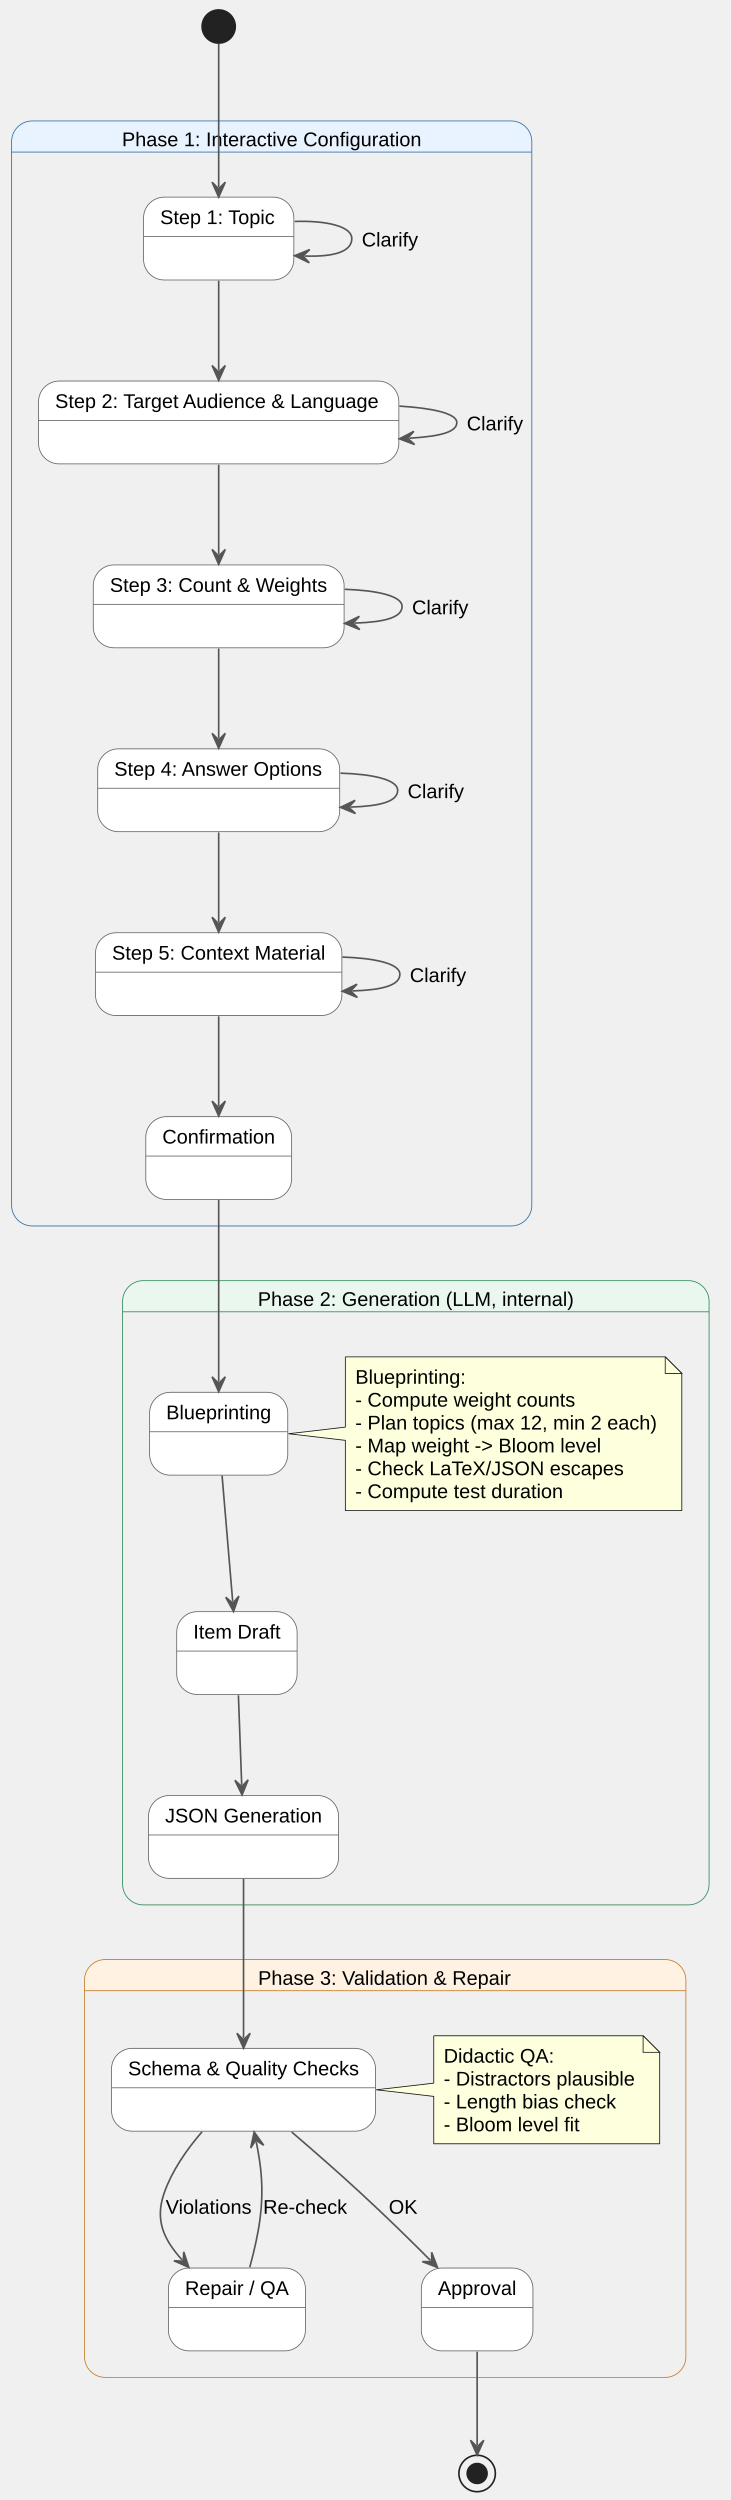
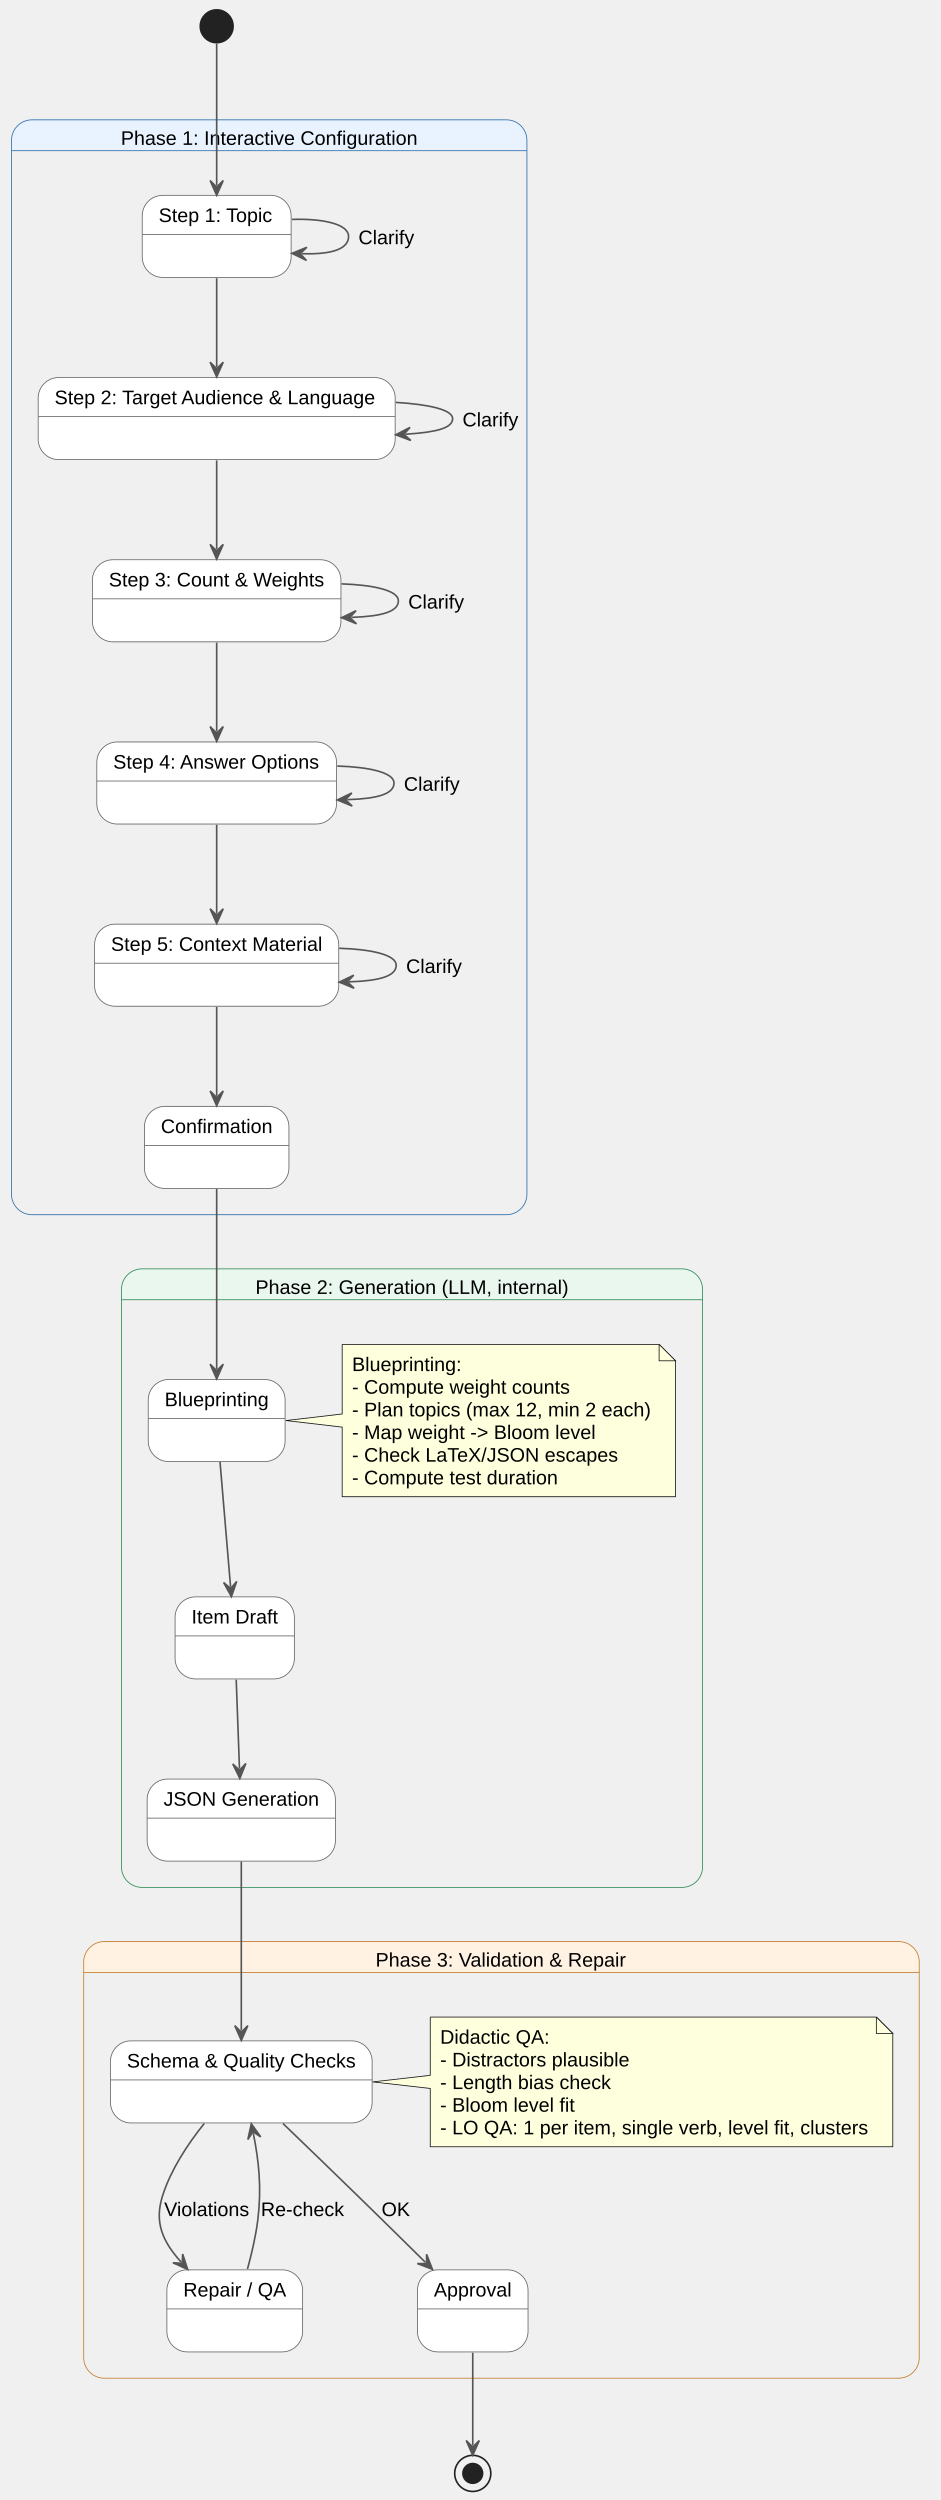
- <svg xmlns="http://www.w3.org/2000/svg" contentStyleType="text/css" data-diagram-type="STATE" height="1509px" preserveAspectRatio="none" style="width:441px;height:1509px;background:#FFFFFF;" version="1.1" viewBox="0 0 441 1509" width="441px" zoomAndPan="magnify">
+ <svg xmlns="http://www.w3.org/2000/svg" contentStyleType="text/css" data-diagram-type="STATE" height="1523px" preserveAspectRatio="none" style="width:573px;height:1523px;background:#FFFFFF;" version="1.1" viewBox="0 0 573 1523" width="573px" zoomAndPan="magnify">
  <defs />
  <g>
    <g class="cluster" data-entity="CFG" data-source-line="29" data-uid="ent0002" id="cluster_CFG">
      <path d="M19.5,73 L308.5,73 A12.5,12.5 0 0 1 321,85.5 L321,91.799 L7,91.799 L7,85.5 A12.5,12.5 0 0 1 19.5,73" fill="#E8F3FF" />
      <rect fill="none" height="667" rx="12.5" ry="12.5" style="stroke:#2F6FAB;stroke-width:0.5;" width="314" x="7" y="73" />
      <line style="stroke:#2F6FAB;stroke-width:0.5;" x1="7" x2="321" y1="91.799" y2="91.799" />
      <text fill="#000000" font-family="'Arial'" font-size="12" lengthAdjust="spacing" textLength="180.773" x="73.613" y="88.256">Phase 1: Interactive Configuration</text>
    </g>
    <g class="cluster" data-entity="GEN" data-source-line="50" data-uid="ent0009" id="cluster_GEN">
      <path d="M86.5,773 L415.5,773 A12.5,12.5 0 0 1 428,785.5 L428,791.799 L74,791.799 L74,785.5 A12.5,12.5 0 0 1 86.5,773" fill="#E9F7EF" />
-       <rect fill="none" height="376.79" rx="12.5" ry="12.5" style="stroke:#2E8B57;stroke-width:0.5;" width="354" x="74" y="773" />
+       <rect fill="none" height="376.8" rx="12.5" ry="12.5" style="stroke:#2E8B57;stroke-width:0.5;" width="354" x="74" y="773" />
      <line style="stroke:#2E8B57;stroke-width:0.5;" x1="74" x2="428" y1="791.799" y2="791.799" />
      <text fill="#000000" font-family="'Arial'" font-size="12" lengthAdjust="spacing" textLength="190.769" x="155.615" y="788.256">Phase 2: Generation (LLM, internal)</text>
    </g>
    <g class="cluster" data-entity="QA" data-source-line="67" data-uid="ent0013" id="cluster_QA">
-       <path d="M63.5,1182.79 L401.5,1182.79 A12.5,12.5 0 0 1 414,1195.29 L414,1201.589 L51,1201.589 L51,1195.29 A12.5,12.5 0 0 1 63.5,1182.79" fill="#FFF2E2" />
-       <rect fill="none" height="252.2" rx="12.5" ry="12.5" style="stroke:#C27C2C;stroke-width:0.5;" width="363" x="51" y="1182.79" />
-       <line style="stroke:#C27C2C;stroke-width:0.5;" x1="51" x2="414" y1="1201.589" y2="1201.589" />
-       <text fill="#000000" font-family="'Arial'" font-size="12" lengthAdjust="spacing" textLength="153.428" x="155.786" y="1198.046">Phase 3: Validation &amp; Repair</text>
+       <path d="M63.5,1182.8 L547.5,1182.8 A12.5,12.5 0 0 1 560,1195.3 L560,1201.599 L51,1201.599 L51,1195.3 A12.5,12.5 0 0 1 63.5,1182.8" fill="#FFF2E2" />
+       <rect fill="none" height="265.99" rx="12.5" ry="12.5" style="stroke:#C27C2C;stroke-width:0.5;" width="509" x="51" y="1182.8" />
+       <line style="stroke:#C27C2C;stroke-width:0.5;" x1="51" x2="560" y1="1201.599" y2="1201.599" />
+       <text fill="#000000" font-family="'Arial'" font-size="12" lengthAdjust="spacing" textLength="153.428" x="228.786" y="1198.056">Phase 3: Validation &amp; Repair</text>
    </g>
    <g id="CFG.C1">
      <rect fill="#FFFFFF" height="50" rx="12.5" ry="12.5" style="stroke:#666666;stroke-width:0.5;" width="90.705" x="86.65" y="119" />
      <line style="stroke:#666666;stroke-width:0.5;" x1="86.65" x2="177.355" y1="142.799" y2="142.799" />
      <text fill="#000000" font-family="'Arial'" font-size="12" lengthAdjust="spacing" textLength="70.705" x="96.65" y="135.256">Step 1: Topic</text>
    </g>
    <g id="CFG.C2">
      <rect fill="#FFFFFF" height="50" rx="12.5" ry="12.5" style="stroke:#666666;stroke-width:0.5;" width="217.478" x="23.26" y="230" />
      <line style="stroke:#666666;stroke-width:0.5;" x1="23.26" x2="240.738" y1="253.799" y2="253.799" />
      <text fill="#000000" font-family="'Arial'" font-size="12" lengthAdjust="spacing" textLength="197.478" x="33.26" y="246.256">Step 2: Target Audience &amp; Language</text>
    </g>
    <g id="CFG.C3">
      <rect fill="#FFFFFF" height="50" rx="12.5" ry="12.5" style="stroke:#666666;stroke-width:0.5;" width="151.402" x="56.3" y="341" />
      <line style="stroke:#666666;stroke-width:0.5;" x1="56.3" x2="207.702" y1="364.799" y2="364.799" />
      <text fill="#000000" font-family="'Arial'" font-size="12" lengthAdjust="spacing" textLength="131.402" x="66.3" y="357.256">Step 3: Count &amp; Weights</text>
    </g>
    <g id="CFG.C4">
      <rect fill="#FFFFFF" height="50" rx="12.5" ry="12.5" style="stroke:#666666;stroke-width:0.5;" width="146.065" x="58.97" y="452" />
      <line style="stroke:#666666;stroke-width:0.5;" x1="58.97" x2="205.035" y1="475.799" y2="475.799" />
      <text fill="#000000" font-family="'Arial'" font-size="12" lengthAdjust="spacing" textLength="126.064" x="68.97" y="468.256">Step 4: Answer Options</text>
    </g>
    <g id="CFG.C5">
      <rect fill="#FFFFFF" height="50" rx="12.5" ry="12.5" style="stroke:#666666;stroke-width:0.5;" width="148.731" x="57.63" y="563" />
      <line style="stroke:#666666;stroke-width:0.5;" x1="57.63" x2="206.361" y1="586.799" y2="586.799" />
      <text fill="#000000" font-family="'Arial'" font-size="12" lengthAdjust="spacing" textLength="128.731" x="67.63" y="579.256">Step 5: Context Material</text>
    </g>
    <g id="CFG.C7">
      <rect fill="#FFFFFF" height="50" rx="12.5" ry="12.5" style="stroke:#666666;stroke-width:0.5;" width="88.027" x="87.99" y="674" />
      <line style="stroke:#666666;stroke-width:0.5;" x1="87.99" x2="176.017" y1="697.799" y2="697.799" />
      <text fill="#000000" font-family="'Arial'" font-size="12" lengthAdjust="spacing" textLength="68.027" x="97.99" y="690.256">Confirmation</text>
    </g>
    <g id="GEN.G1">
      <rect fill="#FFFFFF" height="50" rx="12.5" ry="12.5" style="stroke:#666666;stroke-width:0.5;" width="83.375" x="90.31" y="840.4" />
      <line style="stroke:#666666;stroke-width:0.5;" x1="90.31" x2="173.685" y1="864.199" y2="864.199" />
      <text fill="#000000" font-family="'Arial'" font-size="12" lengthAdjust="spacing" textLength="63.375" x="100.31" y="856.656">Blueprinting</text>
    </g>
    <g id="GEN.G2">
-       <rect fill="#FFFFFF" height="50" rx="12.5" ry="12.5" style="stroke:#666666;stroke-width:0.5;" width="72.676" x="106.66" y="972.79" />
-       <line style="stroke:#666666;stroke-width:0.5;" x1="106.66" x2="179.336" y1="996.589" y2="996.589" />
-       <text fill="#000000" font-family="'Arial'" font-size="12" lengthAdjust="spacing" textLength="52.676" x="116.66" y="989.046">Item Draft</text>
+       <rect fill="#FFFFFF" height="50" rx="12.5" ry="12.5" style="stroke:#666666;stroke-width:0.5;" width="72.676" x="106.66" y="972.8" />
+       <line style="stroke:#666666;stroke-width:0.5;" x1="106.66" x2="179.336" y1="996.599" y2="996.599" />
+       <text fill="#000000" font-family="'Arial'" font-size="12" lengthAdjust="spacing" textLength="52.676" x="116.66" y="989.056">Item Draft</text>
    </g>
    <g id="GEN.G3">
-       <rect fill="#FFFFFF" height="50" rx="12.5" ry="12.5" style="stroke:#666666;stroke-width:0.5;" width="114.711" x="89.64" y="1083.79" />
-       <line style="stroke:#666666;stroke-width:0.5;" x1="89.64" x2="204.351" y1="1107.589" y2="1107.589" />
-       <text fill="#000000" font-family="'Arial'" font-size="12" lengthAdjust="spacing" textLength="94.711" x="99.64" y="1100.046">JSON Generation</text>
+       <rect fill="#FFFFFF" height="50" rx="12.5" ry="12.5" style="stroke:#666666;stroke-width:0.5;" width="114.711" x="89.64" y="1083.8" />
+       <line style="stroke:#666666;stroke-width:0.5;" x1="89.64" x2="204.351" y1="1107.599" y2="1107.599" />
+       <text fill="#000000" font-family="'Arial'" font-size="12" lengthAdjust="spacing" textLength="94.711" x="99.64" y="1100.056">JSON Generation</text>
    </g>
    <g class="entity" data-entity="GMN2" data-source-line="58" data-uid="ent0003" id="entity_GMN2">
      <path d="M208.46,819 L208.46,861.4 L174.07,865.4 L208.46,869.4 L208.46,911.793 A0,0 0 0 0 208.46,911.793 L411.534,911.793 A0,0 0 0 0 411.534,911.793 L411.534,829 L401.534,819 L208.46,819 A0,0 0 0 0 208.46,819" fill="#FEFFDD" style="stroke:#181818;stroke-width:0.5;" />
      <path d="M401.534,819 L401.534,829 L411.534,829 L401.534,819" fill="#FEFFDD" style="stroke:#181818;stroke-width:0.5;" />
      <text fill="#000000" font-family="'Arial'" font-size="12" lengthAdjust="spacing" textLength="66.709" x="214.46" y="835.256">Blueprinting:</text>
      <text fill="#000000" font-family="'Arial'" font-size="12" lengthAdjust="spacing" textLength="132.732" x="214.46" y="849.055">- Compute weight counts</text>
      <text fill="#000000" font-family="'Arial'" font-size="12" lengthAdjust="spacing" textLength="182.074" x="214.46" y="862.854">- Plan topics (max 12, min 2 each)</text>
      <text fill="#000000" font-family="'Arial'" font-size="12" lengthAdjust="spacing" textLength="148.394" x="214.46" y="876.652">- Map weight -&gt; Bloom level</text>
      <text fill="#000000" font-family="'Arial'" font-size="12" lengthAdjust="spacing" textLength="163.4" x="214.46" y="890.451">- Check LaTeX/JSON escapes</text>
      <text fill="#000000" font-family="'Arial'" font-size="12" lengthAdjust="spacing" textLength="125.397" x="214.46" y="904.25">- Compute test duration</text>
    </g>
    <g id="QA.V1">
-       <rect fill="#FFFFFF" height="50" rx="12.5" ry="12.5" style="stroke:#666666;stroke-width:0.5;" width="159.389" x="67.31" y="1236.39" />
-       <line style="stroke:#666666;stroke-width:0.5;" x1="67.31" x2="226.699" y1="1260.189" y2="1260.189" />
-       <text fill="#000000" font-family="'Arial'" font-size="12" lengthAdjust="spacing" textLength="139.389" x="77.31" y="1252.646">Schema &amp; Quality Checks</text>
+       <rect fill="#FFFFFF" height="50" rx="12.5" ry="12.5" style="stroke:#666666;stroke-width:0.5;" width="159.389" x="67.31" y="1243.29" />
+       <line style="stroke:#666666;stroke-width:0.5;" x1="67.31" x2="226.699" y1="1267.089" y2="1267.089" />
+       <text fill="#000000" font-family="'Arial'" font-size="12" lengthAdjust="spacing" textLength="139.389" x="77.31" y="1259.546">Schema &amp; Quality Checks</text>
    </g>
    <g id="QA.V2">
-       <rect fill="#FFFFFF" height="50" rx="12.5" ry="12.5" style="stroke:#666666;stroke-width:0.5;" width="82.689" x="101.66" y="1368.99" />
-       <line style="stroke:#666666;stroke-width:0.5;" x1="101.66" x2="184.35" y1="1392.789" y2="1392.789" />
-       <text fill="#000000" font-family="'Arial'" font-size="12" lengthAdjust="spacing" textLength="62.69" x="111.66" y="1385.246">Repair / QA</text>
+       <rect fill="#FFFFFF" height="50" rx="12.5" ry="12.5" style="stroke:#666666;stroke-width:0.5;" width="82.689" x="101.66" y="1382.79" />
+       <line style="stroke:#666666;stroke-width:0.5;" x1="101.66" x2="184.35" y1="1406.589" y2="1406.589" />
+       <text fill="#000000" font-family="'Arial'" font-size="12" lengthAdjust="spacing" textLength="62.69" x="111.66" y="1399.046">Repair / QA</text>
    </g>
    <g id="QA.V3">
-       <rect fill="#FFFFFF" height="50" rx="12.5" ry="12.5" style="stroke:#666666;stroke-width:0.5;" width="67.361" x="254.32" y="1368.99" />
-       <line style="stroke:#666666;stroke-width:0.5;" x1="254.32" x2="321.681" y1="1392.789" y2="1392.789" />
-       <text fill="#000000" font-family="'Arial'" font-size="12" lengthAdjust="spacing" textLength="47.361" x="264.32" y="1385.246">Approval</text>
+       <rect fill="#FFFFFF" height="50" rx="12.5" ry="12.5" style="stroke:#666666;stroke-width:0.5;" width="67.361" x="254.32" y="1382.79" />
+       <line style="stroke:#666666;stroke-width:0.5;" x1="254.32" x2="321.681" y1="1406.589" y2="1406.589" />
+       <text fill="#000000" font-family="'Arial'" font-size="12" lengthAdjust="spacing" textLength="47.361" x="264.32" y="1399.046">Approval</text>
    </g>
    <g class="entity" data-entity="GMN5" data-source-line="77" data-uid="ent0006" id="entity_GMN5">
-       <path d="M261.81,1228.79 L261.81,1257.39 L227.06,1261.39 L261.81,1265.39 L261.81,1293.985 A0,0 0 0 0 261.81,1293.985 L398.181,1293.985 A0,0 0 0 0 398.181,1293.985 L398.181,1238.79 L388.181,1228.79 L261.81,1228.79 A0,0 0 0 0 261.81,1228.79" fill="#FEFFDD" style="stroke:#181818;stroke-width:0.5;" />
-       <path d="M388.181,1228.79 L388.181,1238.79 L398.181,1238.79 L388.181,1228.79" fill="#FEFFDD" style="stroke:#181818;stroke-width:0.5;" />
-       <text fill="#000000" font-family="'Arial'" font-size="12" lengthAdjust="spacing" textLength="66.686" x="267.81" y="1245.046">Didactic QA:</text>
-       <text fill="#000000" font-family="'Arial'" font-size="12" lengthAdjust="spacing" textLength="115.371" x="267.81" y="1258.845">- Distractors plausible</text>
-       <text fill="#000000" font-family="'Arial'" font-size="12" lengthAdjust="spacing" textLength="104.062" x="267.81" y="1272.643">- Length bias check</text>
-       <text fill="#000000" font-family="'Arial'" font-size="12" lengthAdjust="spacing" textLength="82.025" x="267.81" y="1286.442">- Bloom level fit</text>
+       <path d="M262.12,1228.8 L262.12,1264.29 L227,1268.29 L262.12,1272.29 L262.12,1307.794 A0,0 0 0 0 262.12,1307.794 L543.88,1307.794 A0,0 0 0 0 543.88,1307.794 L543.88,1238.8 L533.88,1228.8 L262.12,1228.8 A0,0 0 0 0 262.12,1228.8" fill="#FEFFDD" style="stroke:#181818;stroke-width:0.5;" />
+       <path d="M533.88,1228.8 L533.88,1238.8 L543.88,1238.8 L533.88,1228.8" fill="#FEFFDD" style="stroke:#181818;stroke-width:0.5;" />
+       <text fill="#000000" font-family="'Arial'" font-size="12" lengthAdjust="spacing" textLength="66.686" x="268.12" y="1245.056">Didactic QA:</text>
+       <text fill="#000000" font-family="'Arial'" font-size="12" lengthAdjust="spacing" textLength="115.371" x="268.12" y="1258.855">- Distractors plausible</text>
+       <text fill="#000000" font-family="'Arial'" font-size="12" lengthAdjust="spacing" textLength="104.062" x="268.12" y="1272.653">- Length bias check</text>
+       <text fill="#000000" font-family="'Arial'" font-size="12" lengthAdjust="spacing" textLength="82.025" x="268.12" y="1286.452">- Bloom level fit</text>
+       <text fill="#000000" font-family="'Arial'" font-size="12" lengthAdjust="spacing" textLength="260.76" x="268.12" y="1300.251">- LO QA: 1 per item, single verb, level fit, clusters</text>
    </g>
    <ellipse cx="132" cy="16" fill="#222222" rx="10" ry="10" style="stroke:#222222;stroke-width:1;" />
-     <ellipse cx="288" cy="1492.99" fill="none" rx="11" ry="11" style="stroke:#222222;stroke-width:1;" />
-     <ellipse cx="288" cy="1492.99" fill="#222222" rx="6" ry="6" style="stroke:#222222;stroke-width:1;" />
+     <ellipse cx="288" cy="1506.79" fill="none" rx="11" ry="11" style="stroke:#222222;stroke-width:1;" />
+     <ellipse cx="288" cy="1506.79" fill="#222222" rx="6" ry="6" style="stroke:#222222;stroke-width:1;" />
    <g class="link" data-entity-1="C1" data-entity-2="C2" data-source-line="37" data-uid="lnk2" id="link_C1_C2">
      <path d="M132,169.46 C132,187.42 132,205.69 132,223.62" fill="none" id="C1-to-C2" style="stroke:#555555;stroke-width:1;" />
      <polygon fill="#555555" points="132,229.62,136,220.62,132,224.62,128,220.62,132,229.62" style="stroke:#555555;stroke-width:1;" />
    </g>
    <g class="link" data-entity-1="C2" data-entity-2="C3" data-source-line="38" data-uid="lnk3" id="link_C2_C3">
      <path d="M132,280.46 C132,298.42 132,316.69 132,334.62" fill="none" id="C2-to-C3" style="stroke:#555555;stroke-width:1;" />
      <polygon fill="#555555" points="132,340.62,136,331.62,132,335.62,128,331.62,132,340.62" style="stroke:#555555;stroke-width:1;" />
    </g>
    <g class="link" data-entity-1="C3" data-entity-2="C4" data-source-line="39" data-uid="lnk4" id="link_C3_C4">
      <path d="M132,391.46 C132,409.42 132,427.69 132,445.62" fill="none" id="C3-to-C4" style="stroke:#555555;stroke-width:1;" />
      <polygon fill="#555555" points="132,451.62,136,442.62,132,446.62,128,442.62,132,451.62" style="stroke:#555555;stroke-width:1;" />
    </g>
    <g class="link" data-entity-1="C4" data-entity-2="C5" data-source-line="40" data-uid="lnk5" id="link_C4_C5">
      <path d="M132,502.46 C132,520.42 132,538.69 132,556.62" fill="none" id="C4-to-C5" style="stroke:#555555;stroke-width:1;" />
      <polygon fill="#555555" points="132,562.62,136,553.62,132,557.62,128,553.62,132,562.62" style="stroke:#555555;stroke-width:1;" />
    </g>
    <g class="link" data-entity-1="C5" data-entity-2="C7" data-source-line="41" data-uid="lnk6" id="link_C5_C7">
      <path d="M132,613.46 C132,631.42 132,649.69 132,667.62" fill="none" id="C5-to-C7" style="stroke:#555555;stroke-width:1;" />
      <polygon fill="#555555" points="132,673.62,136,664.62,132,668.62,128,664.62,132,673.62" style="stroke:#555555;stroke-width:1;" />
    </g>
    <g class="link" data-entity-1="C1" data-entity-2="C1" data-source-line="42" data-uid="lnk7" id="link_C1_C1">
      <path d="M177.84,133.67 C196.56,133.03 212.35,136.47 212.35,144 C212.35,151.54 202.556,155.188 183.836,154.538" fill="none" id="C1-to-C1" style="stroke:#555555;stroke-width:1;" />
      <polygon fill="#555555" points="177.84,154.33,186.696,158.64,182.837,154.504,186.973,150.645,177.84,154.33" style="stroke:#555555;stroke-width:1;" />
      <text fill="#000000" font-family="'Arial'" font-size="12" lengthAdjust="spacing" textLength="34.002" x="218.35" y="148.756">Clarify</text>
    </g>
    <g class="link" data-entity-1="C2" data-entity-2="C2" data-source-line="43" data-uid="lnk8" id="link_C2_C2">
-       <path d="M241.06,245.13 C261.41,246.35 275.74,249.64 275.74,255 C275.74,260.37 267.399,263.304 247.049,264.514" fill="none" id="C2-to-C2" style="stroke:#555555;stroke-width:1;" />
-       <polygon fill="#555555" points="241.06,264.87,250.282,268.329,246.051,264.573,249.807,260.343,241.06,264.87" style="stroke:#555555;stroke-width:1;" />
+       <path d="M241.06,245.13 C261.41,246.35 275.74,249.64 275.74,255 C275.74,260.37 267.399,263.301 247.049,264.521" fill="none" id="C2-to-C2" style="stroke:#555555;stroke-width:1;" />
+       <polygon fill="#555555" points="241.06,264.88,250.283,268.334,246.051,264.581,249.804,260.349,241.06,264.88" style="stroke:#555555;stroke-width:1;" />
      <text fill="#000000" font-family="'Arial'" font-size="12" lengthAdjust="spacing" textLength="34.002" x="281.74" y="259.756">Clarify</text>
    </g>
    <g class="link" data-entity-1="C3" data-entity-2="C3" data-source-line="44" data-uid="lnk9" id="link_C3_C3">
-       <path d="M208.06,355.7 C227.81,356.34 242.7,359.77 242.7,366 C242.7,372.23 233.807,375.479 214.057,376.109" fill="none" id="C3-to-C3" style="stroke:#555555;stroke-width:1;" />
+       <path d="M208.06,355.7 C227.81,356.34 242.7,359.77 242.7,366 C242.7,372.24 233.807,375.479 214.057,376.109" fill="none" id="C3-to-C3" style="stroke:#555555;stroke-width:1;" />
      <polygon fill="#555555" points="208.06,376.3,217.183,380.011,213.058,376.141,216.928,372.015,208.06,376.3" style="stroke:#555555;stroke-width:1;" />
      <text fill="#000000" font-family="'Arial'" font-size="12" lengthAdjust="spacing" textLength="34.002" x="248.7" y="370.756">Clarify</text>
    </g>
    <g class="link" data-entity-1="C4" data-entity-2="C4" data-source-line="45" data-uid="lnk10" id="link_C4_C4">
-       <path d="M205.47,466.68 C225.12,467.25 240.03,470.69 240.03,477 C240.03,483.32 231.118,486.589 211.468,487.149" fill="none" id="C4-to-C4" style="stroke:#555555;stroke-width:1;" />
-       <polygon fill="#555555" points="205.47,487.32,214.58,491.062,210.468,487.178,214.352,483.065,205.47,487.32" style="stroke:#555555;stroke-width:1;" />
+       <path d="M205.47,466.68 C225.12,467.25 240.03,470.69 240.03,477 C240.03,483.32 231.118,486.586 211.468,487.156" fill="none" id="C4-to-C4" style="stroke:#555555;stroke-width:1;" />
+       <polygon fill="#555555" points="205.47,487.33,214.582,491.067,210.468,487.185,214.35,483.071,205.47,487.33" style="stroke:#555555;stroke-width:1;" />
      <text fill="#000000" font-family="'Arial'" font-size="12" lengthAdjust="spacing" textLength="34.002" x="246.03" y="481.756">Clarify</text>
    </g>
    <g class="link" data-entity-1="C5" data-entity-2="C5" data-source-line="46" data-uid="lnk11" id="link_C5_C5">
-       <path d="M206.63,577.69 C226.4,578.28 241.37,581.71 241.37,588 C241.37,594.29 232.397,597.551 212.627,598.141" fill="none" id="C5-to-C5" style="stroke:#555555;stroke-width:1;" />
+       <path d="M206.63,577.69 C226.4,578.28 241.37,581.72 241.37,588 C241.37,594.29 232.397,597.551 212.627,598.141" fill="none" id="C5-to-C5" style="stroke:#555555;stroke-width:1;" />
      <polygon fill="#555555" points="206.63,598.32,215.745,602.05,211.628,598.171,215.507,594.053,206.63,598.32" style="stroke:#555555;stroke-width:1;" />
      <text fill="#000000" font-family="'Arial'" font-size="12" lengthAdjust="spacing" textLength="34.002" x="247.37" y="592.756">Clarify</text>
    </g>
    <g class="link" data-entity-1="G1" data-entity-2="G2" data-source-line="54" data-uid="lnk12" id="link_G1_G2">
      <path d="M134.04,890.62 C136.02,914.04 138.496,943.351 140.466,966.721" fill="none" id="G1-to-G2" style="stroke:#555555;stroke-width:1;" />
      <polygon fill="#555555" points="140.97,972.7,144.2,963.396,140.55,967.718,136.228,964.068,140.97,972.7" style="stroke:#555555;stroke-width:1;" />
    </g>
    <g class="link" data-entity-1="G2" data-entity-2="G3" data-source-line="55" data-uid="lnk13" id="link_G2_G3">
-       <path d="M143.9,1023.26 C144.56,1041.21 145.229,1059.484 145.889,1077.414" fill="none" id="G2-to-G3" style="stroke:#555555;stroke-width:1;" />
-       <polygon fill="#555555" points="146.11,1083.41,149.776,1074.269,145.926,1078.413,141.782,1074.563,146.11,1083.41" style="stroke:#555555;stroke-width:1;" />
+       <path d="M143.9,1023.26 C144.56,1041.21 145.229,1059.484 145.889,1077.424" fill="none" id="G2-to-G3" style="stroke:#555555;stroke-width:1;" />
+       <polygon fill="#555555" points="146.11,1083.42,149.776,1074.279,145.926,1078.423,141.782,1074.573,146.11,1083.42" style="stroke:#555555;stroke-width:1;" />
    </g>
    <g class="link" data-entity-1="V1" data-entity-2="V2" data-source-line="72" data-uid="lnk14" id="link_V1_V2">
-       <path d="M121.94,1286.76 C112.87,1297.26 103.71,1310.27 99,1323.99 C93.51,1339.98 98.615,1351.552 109.945,1364.132" fill="none" id="V1-to-V2" style="stroke:#555555;stroke-width:1;" />
-       <polygon fill="#555555" points="113.96,1368.59,110.909,1359.226,110.614,1364.875,104.965,1364.579,113.96,1368.59" style="stroke:#555555;stroke-width:1;" />
-       <text fill="#000000" font-family="'Arial'" font-size="12" lengthAdjust="spacing" textLength="52.031" x="100" y="1336.246">Violations</text>
+       <path d="M124.44,1293.62 C114.58,1305.89 104.11,1321.59 99,1337.79 C93.91,1353.91 99.055,1365.492 110.305,1378.042" fill="none" id="V1-to-V2" style="stroke:#555555;stroke-width:1;" />
+       <polygon fill="#555555" points="114.31,1382.51,111.281,1373.139,110.973,1378.787,105.324,1378.478,114.31,1382.51" style="stroke:#555555;stroke-width:1;" />
+       <text fill="#000000" font-family="'Arial'" font-size="12" lengthAdjust="spacing" textLength="52.031" x="100" y="1350.046">Violations</text>
    </g>
    <g class="link" data-entity-1="V2" data-entity-2="V1" data-source-line="73" data-uid="lnk15" id="link_V2_V1">
-       <path d="M150.75,1368.51 C153.27,1359.35 155.75,1348.79 157,1338.99 C159.22,1321.56 157.777,1307.783 154.637,1292.753" fill="none" id="V2-to-V1" style="stroke:#555555;stroke-width:1;" />
-       <polygon fill="#555555" points="153.41,1286.88,151.335,1296.508,154.433,1291.774,159.166,1294.872,153.41,1286.88" style="stroke:#555555;stroke-width:1;" />
-       <text fill="#000000" font-family="'Arial'" font-size="12" lengthAdjust="spacing" textLength="50.684" x="158.82" y="1336.246">Re-check</text>
+       <path d="M150.75,1382.31 C153.27,1373.15 155.75,1362.59 157,1352.79 C159.53,1332.95 157.684,1316.31 154.304,1299.66" fill="none" id="V2-to-V1" style="stroke:#555555;stroke-width:1;" />
+       <polygon fill="#555555" points="153.11,1293.78,150.981,1303.396,154.105,1298.68,158.821,1301.804,153.11,1293.78" style="stroke:#555555;stroke-width:1;" />
+       <text fill="#000000" font-family="'Arial'" font-size="12" lengthAdjust="spacing" textLength="50.684" x="158.92" y="1350.046">Re-check</text>
    </g>
    <g class="link" data-entity-1="V1" data-entity-2="V3" data-source-line="74" data-uid="lnk16" id="link_V1_V3">
-       <path d="M176.04,1286.86 C189.04,1298 204.46,1311.47 218,1323.99 C233.66,1338.47 246.485,1351.009 259.835,1364.409" fill="none" id="V1-to-V3" style="stroke:#555555;stroke-width:1;" />
-       <polygon fill="#555555" points="264.07,1368.66,260.552,1359.461,260.541,1365.118,254.884,1365.107,264.07,1368.66" style="stroke:#555555;stroke-width:1;" />
-       <text fill="#000000" font-family="'Arial'" font-size="12" lengthAdjust="spacing" textLength="17.338" x="234.66" y="1336.246">OK</text>
+       <path d="M172.37,1293.64 C185.94,1306.69 202.92,1323.08 218,1337.79 C233.15,1352.56 245.785,1364.99 259.175,1378.24" fill="none" id="V1-to-V3" style="stroke:#555555;stroke-width:1;" />
+       <polygon fill="#555555" points="263.44,1382.46,259.856,1373.286,259.886,1378.943,254.229,1378.973,263.44,1382.46" style="stroke:#555555;stroke-width:1;" />
+       <text fill="#000000" font-family="'Arial'" font-size="12" lengthAdjust="spacing" textLength="17.338" x="232.45" y="1350.046">OK</text>
    </g>
-     <g class="link" data-entity-1=".start." data-entity-2="C1" data-source-line="84" data-uid="lnk18" id="link_.start._C1">
+     <g class="link" data-entity-1=".start." data-entity-2="C1" data-source-line="85" data-uid="lnk18" id="link_.start._C1">
      <path d="M132,26.47 C132,45.93 132,84.93 132,112.97" fill="none" id="*start*-to-C1" style="stroke:#555555;stroke-width:1;" />
      <polygon fill="#555555" points="132,118.97,136,109.97,132,113.97,128,109.97,132,118.97" style="stroke:#555555;stroke-width:1;" />
    </g>
-     <g class="link" data-entity-1="C7" data-entity-2="G1" data-source-line="85" data-uid="lnk19" id="link_C7_G1">
+     <g class="link" data-entity-1="C7" data-entity-2="G1" data-source-line="86" data-uid="lnk19" id="link_C7_G1">
      <path d="M132,724.26 C132,755.34 132,802.91 132,834.04" fill="none" id="C7-to-G1" style="stroke:#555555;stroke-width:1;" />
      <polygon fill="#555555" points="132,840.04,136,831.04,132,835.04,128,831.04,132,840.04" style="stroke:#555555;stroke-width:1;" />
    </g>
-     <g class="link" data-entity-1="G3" data-entity-2="V1" data-source-line="86" data-uid="lnk20" id="link_G3_V1">
-       <path d="M147,1133.99 C147,1162.09 147,1202.18 147,1230.26" fill="none" id="G3-to-V1" style="stroke:#555555;stroke-width:1;" />
-       <polygon fill="#555555" points="147,1236.26,151,1227.26,147,1231.26,143,1227.26,147,1236.26" style="stroke:#555555;stroke-width:1;" />
+     <g class="link" data-entity-1="G3" data-entity-2="V1" data-source-line="87" data-uid="lnk20" id="link_G3_V1">
+       <path d="M147,1134.06 C147,1163.66 147,1207.39 147,1237" fill="none" id="G3-to-V1" style="stroke:#555555;stroke-width:1;" />
+       <polygon fill="#555555" points="147,1243,151,1234,147,1238,143,1234,147,1243" style="stroke:#555555;stroke-width:1;" />
    </g>
-     <g class="link" data-entity-1="V3" data-entity-2=".end." data-source-line="87" data-uid="lnk22" id="link_V3_.end.">
-       <path d="M288,1419.47 C288,1439.67 288,1461.32 288,1475.95" fill="none" id="V3-to-*end*" style="stroke:#555555;stroke-width:1;" />
-       <polygon fill="#555555" points="288,1481.95,292,1472.95,288,1476.95,284,1472.95,288,1481.95" style="stroke:#555555;stroke-width:1;" />
+     <g class="link" data-entity-1="V3" data-entity-2=".end." data-source-line="88" data-uid="lnk22" id="link_V3_.end.">
+       <path d="M288,1433.27 C288,1453.47 288,1475.12 288,1489.75" fill="none" id="V3-to-*end*" style="stroke:#555555;stroke-width:1;" />
+       <polygon fill="#555555" points="288,1495.75,292,1486.75,288,1490.75,284,1486.75,288,1495.75" style="stroke:#555555;stroke-width:1;" />
    </g>
  </g>
</svg>
